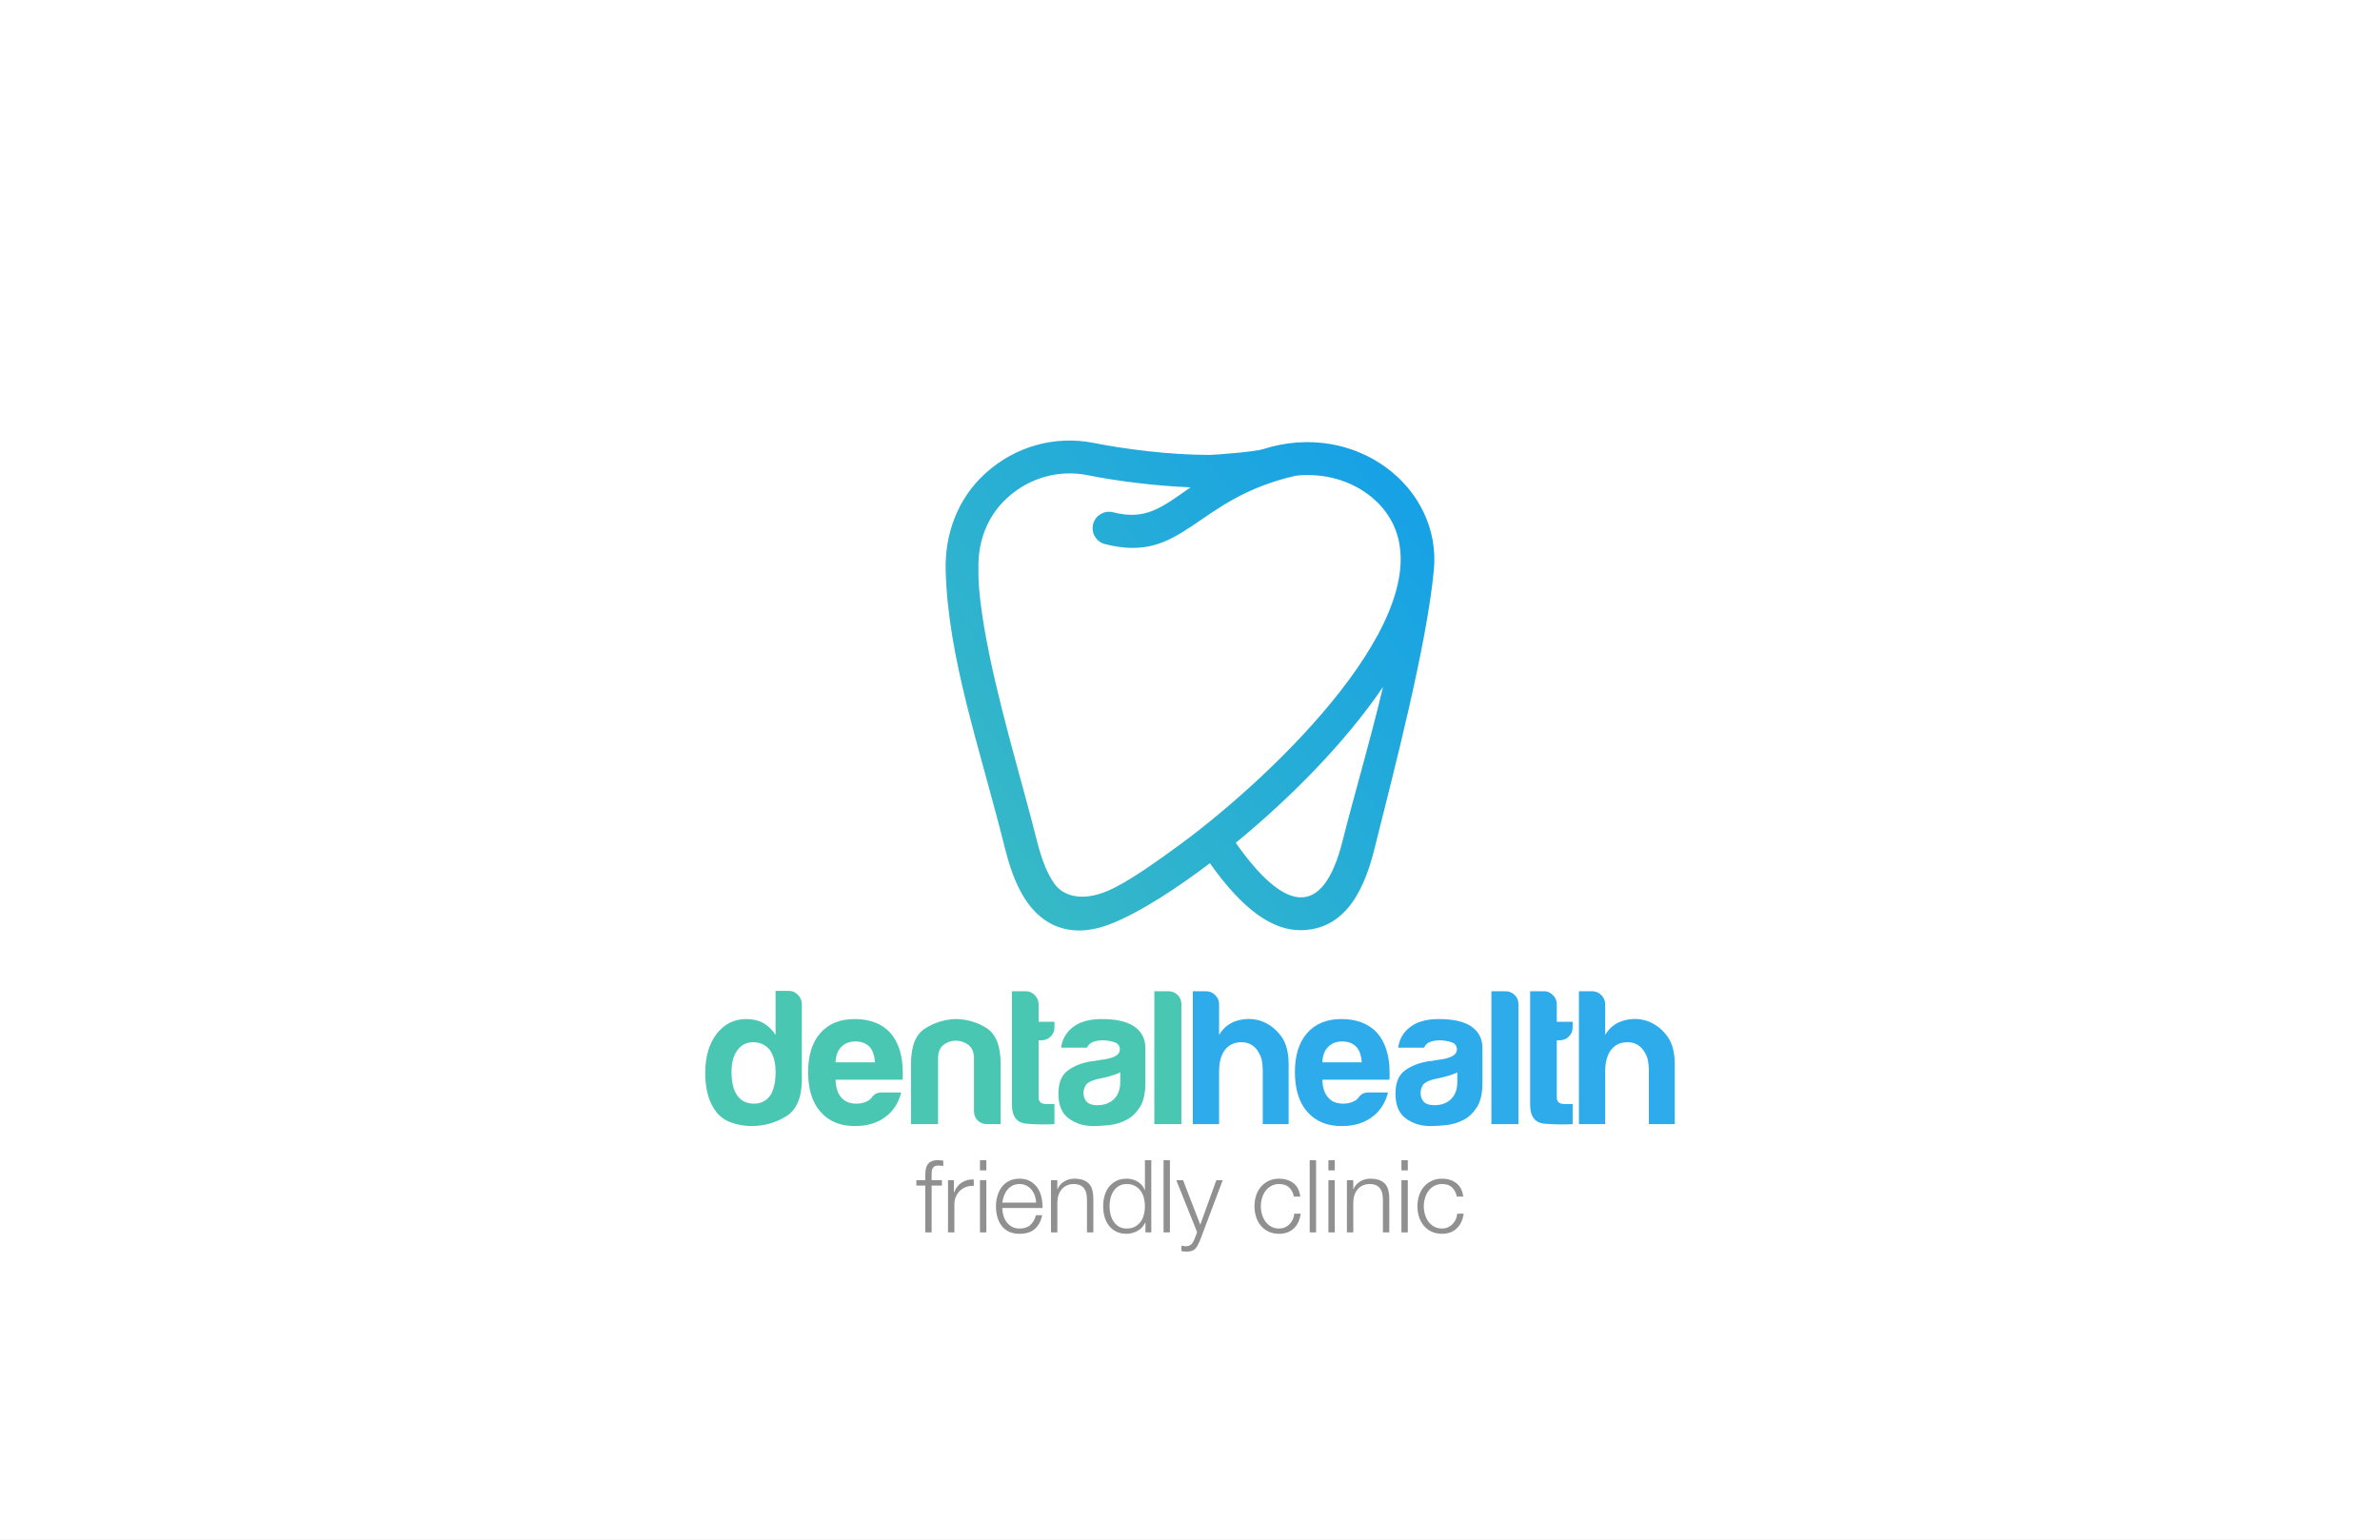
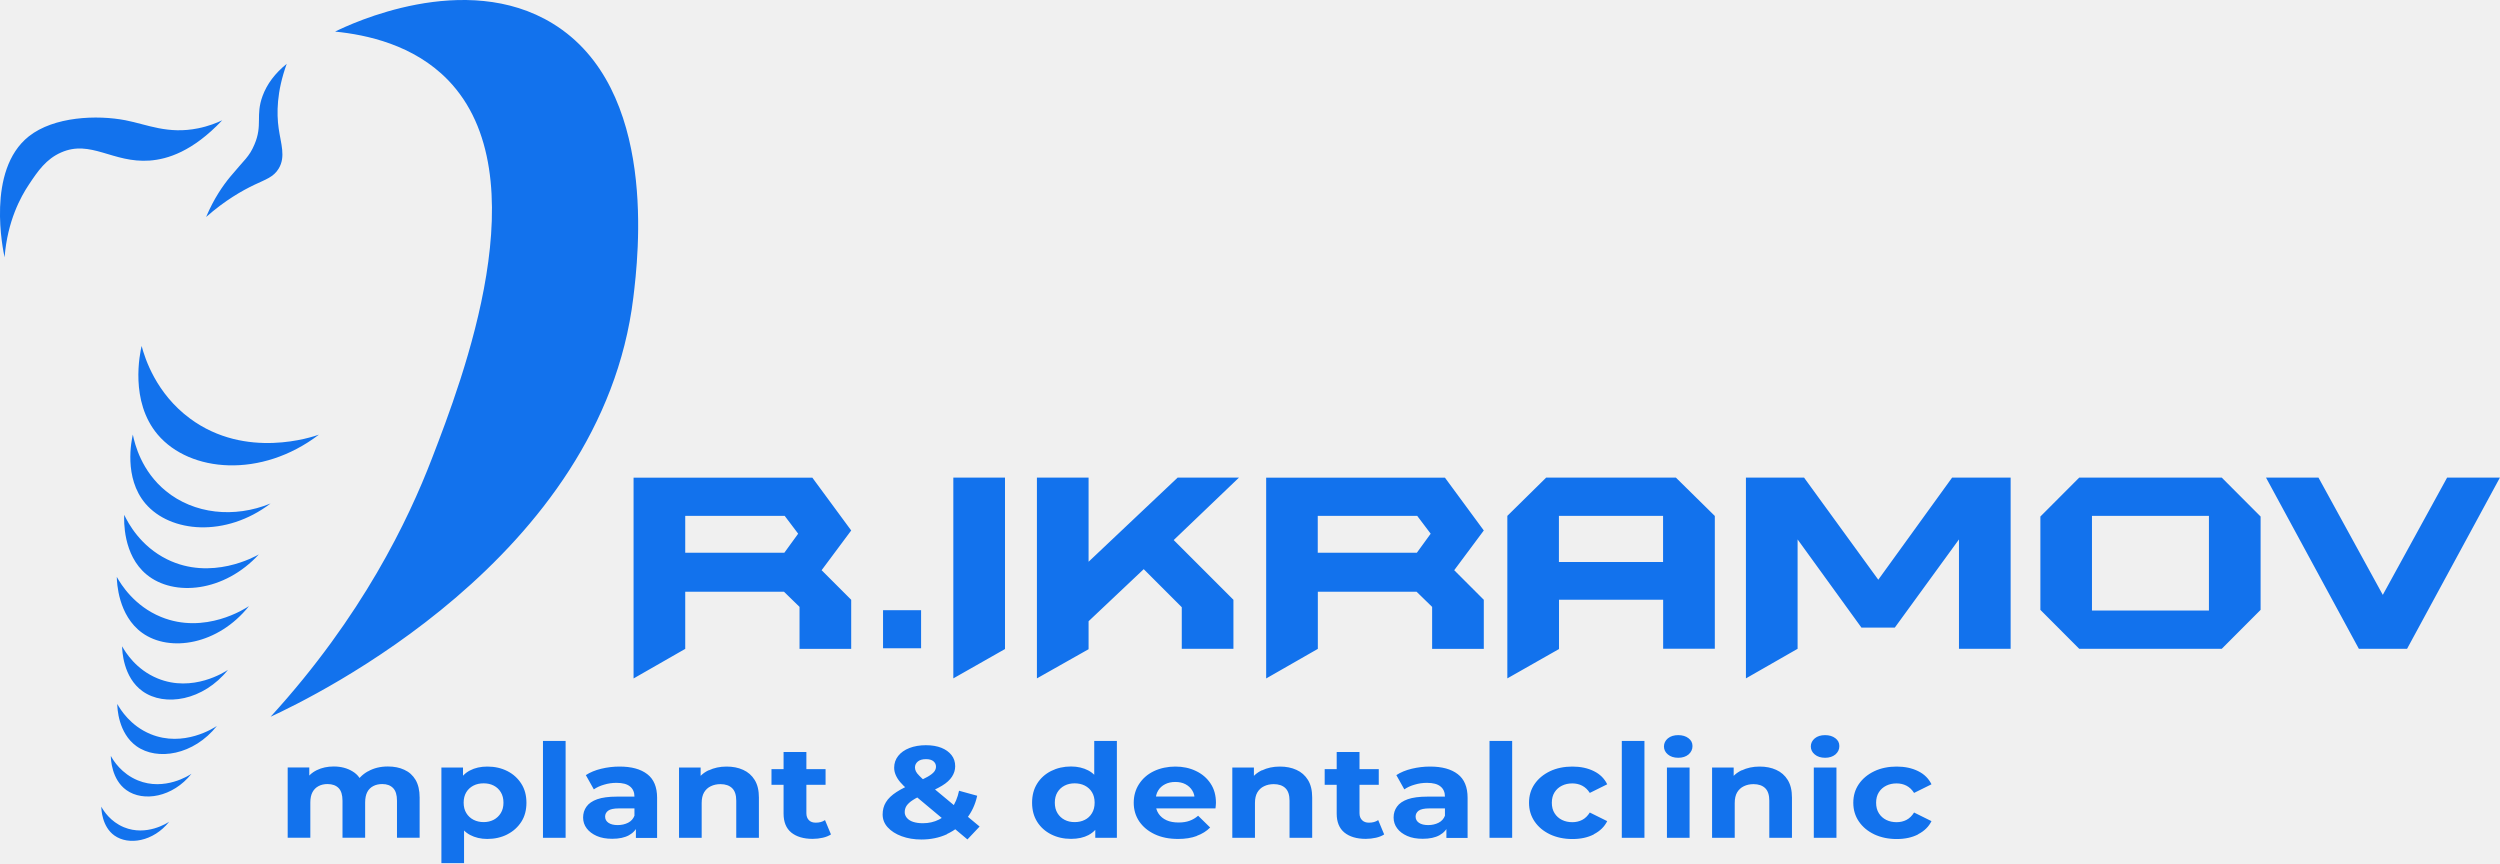
- <svg xmlns="http://www.w3.org/2000/svg" version="1.1" x="0px" y="0px" viewBox="0 0 841.89 544.677" style="enable-background:new 0 0 841.89 544.677;" xml:space="preserve">
-   <g id="BG">
-     <rect y="0" style="fill:#FFFFFF;" width="841.89" height="544.677" />
-   </g>
-   <g id="graphics">
-     <g>
-       <g>
-         <path style="fill:#4AC7B3;" d="M274.346,350.575h4.647c1.275,0,2.369,0.479,3.281,1.435c0.909,0.957,1.366,2.029,1.366,3.213     v26.654c0,6.472-1.868,10.846-5.604,13.123c-3.738,2.278-7.792,3.417-12.166,3.417c-2.371,0-4.694-0.389-6.972-1.162     c-2.278-0.773-4.101-2.026-5.467-3.759c-2.644-3.37-3.965-7.973-3.965-13.806c0-5.741,1.32-10.342,3.965-13.807     c2.733-3.554,6.24-5.33,10.524-5.33c2.277,0,4.283,0.457,6.015,1.366c1.822,1.094,3.281,2.508,4.374,4.237V350.575z      M258.764,379.28c0,3.646,0.683,6.424,2.05,8.338c1.367,1.914,3.325,2.87,5.878,2.87c2.46,0,4.374-0.956,5.741-2.87     c1.274-1.914,1.913-4.692,1.913-8.338c0-3.281-0.684-5.878-2.05-7.792c-1.459-1.821-3.418-2.733-5.878-2.733     c-2.371,0-4.237,0.957-5.604,2.87C259.446,373.449,258.764,375.999,258.764,379.28z" />
-         <path style="fill:#4AC7B3;" d="M311.969,386.524h6.835c-1.004,3.828-2.918,6.745-5.741,8.749     c-2.826,2.097-6.38,3.143-10.662,3.143c-5.194,0-9.25-1.685-12.165-5.058c-2.918-3.28-4.375-7.973-4.375-14.079     c0-5.831,1.412-10.389,4.238-13.669c2.915-3.371,6.971-5.058,12.165-5.058c5.468,0,9.705,1.64,12.712,4.921     c2.916,3.372,4.375,8.064,4.375,14.079c0,0.365,0,0.684,0,0.957c0,0.272,0,0.457,0,0.546c0,0.457-0.048,0.775-0.137,0.957     h-23.648c0.09,2.826,0.773,4.921,2.051,6.288c1.184,1.459,2.96,2.187,5.331,2.187c1.549,0,2.87-0.317,3.964-0.956     c0.273-0.09,0.523-0.25,0.752-0.478c0.227-0.227,0.479-0.479,0.752-0.752c0.09-0.273,0.432-0.637,1.025-1.094     C310.031,386.753,310.875,386.524,311.969,386.524z M295.565,375.862h13.943c-0.184-2.46-0.82-4.282-1.914-5.467     c-1.186-1.275-2.87-1.914-5.058-1.914c-2.006,0-3.645,0.639-4.921,1.914C296.339,371.672,295.655,373.494,295.565,375.862z" />
-         <path style="fill:#4AC7B3;" d="M353.966,397.733h-4.784c-1.366,0-2.483-0.432-3.349-1.299c-0.867-0.864-1.299-1.982-1.299-3.349     v-18.59c0-2.188-0.662-3.78-1.981-4.784c-1.322-1.002-2.803-1.504-4.442-1.504c-1.641,0-3.1,0.502-4.375,1.504     c-1.276,1.004-1.913,2.597-1.913,4.784v23.237h-9.568v-21.324c0-6.195,1.616-10.341,4.852-12.439     c3.233-2.096,6.811-3.233,10.73-3.417c4.009,0,7.699,1.048,11.071,3.144c3.371,2.098,5.058,6.335,5.058,12.712V397.733z" />
-         <path style="fill:#4AC7B3;" d="M372.999,397.733c-3.007,0.182-6.267,0.137-9.773-0.137c-3.509-0.273-5.263-2.505-5.263-6.698     v-40.187h4.921c1.184,0,2.232,0.457,3.143,1.366c0.91,0.912,1.367,2.006,1.367,3.281v6.15h5.604v1.914     c0,1.367-0.457,2.484-1.367,3.349c-0.912,0.867-2.005,1.299-3.28,1.299h-0.957v20.23c0,1.551,0.91,2.323,2.734,2.323h2.87     V397.733z" />
-         <path style="fill:#4AC7B3;" d="M398.457,396.229c-1.914,1.004-3.943,1.617-6.083,1.846c-2.143,0.227-4.032,0.342-5.673,0.342     c-3.28,0-6.151-0.889-8.611-2.666c-2.461-1.776-3.691-4.716-3.691-8.816c0-3.827,1.115-6.561,3.35-8.201     c2.232-1.641,5.079-2.734,8.543-3.28c0.455,0,1.002-0.068,1.641-0.205c0.636-0.137,1.366-0.25,2.187-0.342     c4.009-0.547,6.015-1.73,6.015-3.555c0-1.366-0.707-2.255-2.119-2.665c-1.413-0.41-2.712-0.615-3.896-0.615     c-1.277,0-2.415,0.184-3.417,0.547c-1.004,0.365-1.732,1.049-2.188,2.051h-9.158c0.363-2.824,1.641-5.147,3.827-6.972     c2.461-2.096,5.968-3.144,10.525-3.144c5.102,0,8.93,0.867,11.482,2.597c2.642,1.824,3.964,4.374,3.964,7.654v12.44     c0,3.646-0.662,6.493-1.981,8.543C401.851,393.838,400.278,395.32,398.457,396.229z M396.27,379.417     c-1.277,0.639-3.055,1.23-5.331,1.776l-3.144,0.684c-1.641,0.457-2.826,1.049-3.555,1.777c-0.639,1.004-0.956,2.006-0.956,3.007     c0,1.367,0.41,2.461,1.23,3.281c0.82,0.73,2.004,1.093,3.555,1.093c2.55,0,4.556-0.728,6.014-2.187     c1.457-1.457,2.188-3.462,2.188-6.015V379.417z" />
-         <path style="fill:#4AC7B3;" d="M408.331,350.712h4.921c1.275,0,2.369,0.434,3.28,1.298c0.91,0.867,1.367,1.938,1.367,3.213     v42.511h-9.568V350.712z" />
-         <path style="fill:#2DABEB;" d="M444.768,371.625c-1.367-1.913-3.236-2.87-5.605-2.87c-2.551,0-4.51,0.912-5.877,2.733     c-1.367,1.824-2.051,4.33-2.051,7.519v18.727h-9.295v-47.021h4.648c1.275,0,2.369,0.457,3.279,1.366     c0.91,0.912,1.367,2.006,1.367,3.281v10.798c1.641-2.733,3.965-4.464,6.973-5.194c3.006-0.727,5.877-0.546,8.611,0.547     c2.549,1.094,4.691,2.826,6.424,5.194c1.73,2.371,2.598,5.651,2.598,9.842v21.188h-9.158V378.87c0-1.367-0.115-2.618-0.342-3.759     C446.111,373.973,445.588,372.811,444.768,371.625z" />
-         <path style="fill:#2DABEB;" d="M484.168,386.524h6.834c-1.004,3.828-2.918,6.745-5.74,8.749     c-2.826,2.097-6.381,3.143-10.662,3.143c-5.195,0-9.25-1.685-12.166-5.058c-2.918-3.28-4.375-7.973-4.375-14.079     c0-5.831,1.412-10.389,4.238-13.669c2.916-3.371,6.971-5.058,12.166-5.058c5.467,0,9.705,1.64,12.711,4.921     c2.916,3.372,4.375,8.064,4.375,14.079c0,0.365,0,0.684,0,0.957c0,0.272,0,0.457,0,0.546c0,0.457-0.047,0.775-0.137,0.957     h-23.648c0.09,2.826,0.773,4.921,2.051,6.288c1.184,1.459,2.961,2.187,5.332,2.187c1.547,0,2.869-0.317,3.963-0.956     c0.273-0.09,0.523-0.25,0.752-0.478c0.227-0.227,0.478-0.479,0.752-0.752c0.09-0.273,0.432-0.637,1.025-1.094     C482.23,386.753,483.074,386.524,484.168,386.524z M467.764,375.862h13.943c-0.184-2.46-0.82-4.282-1.914-5.467     c-1.186-1.275-2.871-1.914-5.057-1.914c-2.006,0-3.647,0.639-4.922,1.914C468.537,371.672,467.853,373.494,467.764,375.862z" />
-         <path style="fill:#2DABEB;" d="M517.69,396.229c-1.914,1.004-3.943,1.617-6.082,1.846c-2.143,0.227-4.033,0.342-5.674,0.342     c-3.281,0-6.15-0.889-8.611-2.666c-2.461-1.776-3.691-4.716-3.691-8.816c0-3.827,1.115-6.561,3.35-8.201     c2.232-1.641,5.078-2.734,8.543-3.28c0.455,0,1.002-0.068,1.641-0.205c0.637-0.137,1.367-0.25,2.188-0.342     c4.008-0.547,6.014-1.73,6.014-3.555c0-1.366-0.707-2.255-2.119-2.665c-1.414-0.41-2.711-0.615-3.895-0.615     c-1.277,0-2.416,0.184-3.418,0.547c-1.004,0.365-1.732,1.049-2.188,2.051h-9.158c0.363-2.824,1.641-5.147,3.828-6.972     c2.461-2.096,5.967-3.144,10.525-3.144c5.102,0,8.93,0.867,11.482,2.597c2.641,1.824,3.963,4.374,3.963,7.654v12.44     c0,3.646-0.662,6.493-1.982,8.543C521.084,393.838,519.512,395.32,517.69,396.229z M515.502,379.417     c-1.277,0.639-3.055,1.23-5.33,1.776l-3.145,0.684c-1.641,0.457-2.826,1.049-3.555,1.777c-0.639,1.004-0.957,2.006-0.957,3.007     c0,1.367,0.41,2.461,1.23,3.281c0.82,0.73,2.004,1.093,3.555,1.093c2.551,0,4.555-0.728,6.014-2.187     c1.457-1.457,2.188-3.462,2.188-6.015V379.417z" />
-         <path style="fill:#2DABEB;" d="M527.565,350.712h4.92c1.275,0,2.369,0.434,3.281,1.298c0.91,0.867,1.367,1.938,1.367,3.213     v42.511h-9.568V350.712z" />
-         <path style="fill:#2DABEB;" d="M556.303,397.733c-3.008,0.182-6.268,0.137-9.773-0.137c-3.51-0.273-5.264-2.505-5.264-6.698     v-40.187h4.922c1.182,0,2.231,0.457,3.143,1.366c0.91,0.912,1.367,2.006,1.367,3.281v6.15h5.605v1.914     c0,1.367-0.457,2.484-1.367,3.349c-0.912,0.867-2.006,1.299-3.281,1.299h-0.957v20.23c0,1.551,0.91,2.323,2.734,2.323h2.871     V397.733z" />
-         <path style="fill:#2DABEB;" d="M581.35,371.625c-1.367-1.913-3.236-2.87-5.606-2.87c-2.551,0-4.51,0.912-5.877,2.733     c-1.367,1.824-2.051,4.33-2.051,7.519v18.727h-9.295v-47.021h4.648c1.275,0,2.369,0.457,3.279,1.366     c0.91,0.912,1.367,2.006,1.367,3.281v10.798c1.641-2.733,3.965-4.464,6.973-5.194c3.006-0.727,5.877-0.546,8.611,0.547     c2.549,1.094,4.691,2.826,6.424,5.194c1.731,2.371,2.598,5.651,2.598,9.842v21.188h-9.158V378.87     c0-1.367-0.115-2.618-0.342-3.759C582.693,373.973,582.17,372.811,581.35,371.625z" />
-       </g>
-     </g>
-     <g>
-       <path style="fill:#909091;" d="M329.55,419.466v16.566h-2.254v-16.566h-3.148v-1.896h3.148v-1.682c0-0.787,0.06-1.515,0.179-2.183    c0.119-0.667,0.346-1.239,0.68-1.717c0.334-0.478,0.793-0.847,1.378-1.109c0.584-0.262,1.329-0.393,2.236-0.393    c0.334,0,0.643,0.013,0.93,0.036c0.286,0.023,0.608,0.06,0.967,0.107v1.932c-0.311-0.048-0.597-0.09-0.859-0.125    c-0.263-0.036-0.524-0.054-0.787-0.054c-0.62,0-1.097,0.096-1.431,0.286c-0.335,0.191-0.579,0.447-0.733,0.77    c-0.155,0.321-0.245,0.697-0.269,1.127c-0.024,0.429-0.036,0.895-0.036,1.395v1.609h3.649v1.896H329.55z" />
-       <path style="fill:#909091;" d="M337.421,417.569v4.329h0.071c0.572-1.502,1.461-2.659,2.666-3.471    c1.204-0.811,2.642-1.181,4.311-1.108v2.254c-1.025-0.048-1.956,0.089-2.79,0.411c-0.835,0.322-1.557,0.781-2.165,1.378    s-1.079,1.306-1.413,2.129c-0.334,0.822-0.501,1.724-0.501,2.701v9.839h-2.254v-18.462H337.421z" />
-       <path style="fill:#909091;" d="M348.905,410.485v3.613h-2.254v-3.613H348.905z M348.905,417.569v18.462h-2.254v-18.462H348.905z" />
-       <path style="fill:#909091;" d="M354.898,429.931c0.226,0.871,0.59,1.652,1.091,2.344c0.501,0.692,1.133,1.265,1.896,1.718    c0.763,0.453,1.682,0.68,2.755,0.68c1.646,0,2.934-0.43,3.864-1.288c0.93-0.858,1.574-2.004,1.932-3.435h2.254    c-0.478,2.099-1.354,3.721-2.63,4.865c-1.275,1.145-3.083,1.718-5.42,1.718c-1.455,0-2.714-0.257-3.774-0.77    c-1.061-0.513-1.927-1.216-2.595-2.11c-0.668-0.895-1.162-1.933-1.484-3.113c-0.322-1.181-0.483-2.427-0.483-3.738    c0-1.217,0.161-2.409,0.483-3.578c0.322-1.169,0.816-2.212,1.484-3.131c0.668-0.918,1.533-1.657,2.595-2.218    c1.061-0.56,2.319-0.841,3.774-0.841c1.478,0,2.742,0.298,3.792,0.895c1.05,0.596,1.902,1.377,2.559,2.343    c0.655,0.967,1.127,2.075,1.413,3.328c0.286,1.252,0.405,2.521,0.358,3.81h-14.204    C354.559,428.22,354.671,429.061,354.898,429.931z M366.06,423.044c-0.274-0.787-0.661-1.485-1.162-2.094    c-0.501-0.607-1.109-1.097-1.825-1.467c-0.716-0.369-1.526-0.555-2.433-0.555c-0.931,0-1.753,0.186-2.469,0.555    c-0.716,0.37-1.324,0.859-1.825,1.467c-0.5,0.608-0.9,1.313-1.198,2.111c-0.299,0.8-0.495,1.616-0.59,2.451h11.949    C366.484,424.653,366.335,423.831,366.06,423.044z" />
-       <path style="fill:#909091;" d="M374.021,417.569v3.185h0.071c0.43-1.121,1.192-2.022,2.29-2.701c1.097-0.68,2.302-1.02,3.613-1.02    c1.288,0,2.367,0.167,3.238,0.501c0.87,0.334,1.568,0.805,2.093,1.413c0.525,0.608,0.895,1.354,1.109,2.236    c0.215,0.882,0.322,1.872,0.322,2.969v11.879h-2.254v-11.521c0-0.787-0.072-1.521-0.215-2.2c-0.144-0.68-0.394-1.271-0.752-1.772    c-0.357-0.501-0.84-0.895-1.448-1.181s-1.366-0.43-2.272-0.43c-0.906,0-1.712,0.161-2.415,0.483    c-0.704,0.322-1.3,0.764-1.789,1.324c-0.489,0.561-0.871,1.229-1.145,2.003c-0.274,0.775-0.424,1.616-0.447,2.522v10.77h-2.254    v-18.462H374.021z" />
-       <path style="fill:#909091;" d="M405.185,436.031v-3.506h-0.071c-0.239,0.596-0.591,1.145-1.056,1.646    c-0.466,0.501-0.996,0.925-1.593,1.27c-0.596,0.347-1.234,0.614-1.914,0.806c-0.68,0.19-1.353,0.286-2.021,0.286    c-1.407,0-2.63-0.257-3.667-0.77c-1.037-0.513-1.902-1.216-2.594-2.11c-0.692-0.895-1.205-1.933-1.539-3.113    c-0.334-1.181-0.501-2.427-0.501-3.738c0-1.312,0.167-2.559,0.501-3.739c0.334-1.181,0.847-2.219,1.539-3.112    c0.691-0.895,1.557-1.604,2.594-2.129c1.037-0.524,2.26-0.787,3.667-0.787c0.691,0,1.365,0.083,2.021,0.25    c0.656,0.167,1.271,0.424,1.843,0.77c0.572,0.346,1.079,0.768,1.521,1.27s0.781,1.086,1.02,1.754h0.072v-10.591h2.254v25.546    H405.185z M392.823,429.645c0.227,0.942,0.584,1.783,1.073,2.522c0.488,0.74,1.114,1.342,1.878,1.807    c0.764,0.466,1.682,0.698,2.755,0.698c1.192,0,2.2-0.232,3.023-0.698c0.823-0.465,1.49-1.066,2.004-1.807    c0.513-0.739,0.882-1.58,1.109-2.522c0.226-0.941,0.34-1.89,0.34-2.844s-0.114-1.902-0.34-2.845    c-0.228-0.942-0.597-1.783-1.109-2.522c-0.514-0.739-1.181-1.342-2.004-1.807c-0.823-0.465-1.831-0.698-3.023-0.698    c-1.073,0-1.991,0.233-2.755,0.698c-0.764,0.465-1.39,1.067-1.878,1.807c-0.489,0.739-0.847,1.58-1.073,2.522    c-0.227,0.942-0.34,1.891-0.34,2.845S392.596,428.703,392.823,429.645z" />
-       <path style="fill:#909091;" d="M413.843,410.485v25.546h-2.254v-25.546H413.843z" />
-       <path style="fill:#909091;" d="M418.493,417.569l6.083,15.743l5.688-15.743h2.255l-8.016,21.253    c-0.334,0.787-0.643,1.436-0.93,1.949c-0.286,0.513-0.603,0.918-0.948,1.217c-0.347,0.298-0.751,0.513-1.216,0.645    c-0.466,0.131-1.057,0.196-1.771,0.196c-0.454-0.024-0.806-0.042-1.056-0.054c-0.251-0.012-0.472-0.054-0.662-0.125v-1.896    c0.263,0.048,0.519,0.09,0.77,0.125c0.25,0.036,0.506,0.054,0.769,0.054c0.502,0,0.913-0.071,1.234-0.215    c0.322-0.143,0.603-0.34,0.842-0.59c0.238-0.25,0.441-0.555,0.607-0.912c0.167-0.358,0.346-0.752,0.537-1.181l0.787-2.075    l-7.37-18.391H418.493z" />
-       <path style="fill:#909091;" d="M455.99,420.109c-0.836-0.787-2.004-1.181-3.508-1.181c-1.072,0-2.016,0.228-2.826,0.681    c-0.811,0.453-1.484,1.05-2.021,1.788c-0.537,0.74-0.941,1.581-1.217,2.522c-0.273,0.942-0.41,1.902-0.41,2.881    c0,0.977,0.137,1.938,0.41,2.88c0.275,0.942,0.68,1.783,1.217,2.522c0.537,0.739,1.211,1.336,2.021,1.789    c0.811,0.453,1.754,0.68,2.826,0.68c0.691,0,1.348-0.131,1.969-0.394c0.619-0.263,1.168-0.626,1.646-1.092    c0.477-0.465,0.869-1.02,1.18-1.663c0.311-0.645,0.5-1.348,0.572-2.111h2.254c-0.31,2.242-1.133,3.989-2.469,5.241    c-1.336,1.253-3.053,1.879-5.152,1.879c-1.406,0-2.652-0.257-3.738-0.77c-1.086-0.513-1.998-1.21-2.736-2.093    c-0.74-0.882-1.301-1.914-1.682-3.095c-0.383-1.181-0.572-2.439-0.572-3.774c0-1.336,0.19-2.595,0.572-3.775    c0.381-1.181,0.941-2.212,1.682-3.095c0.738-0.882,1.65-1.586,2.736-2.11c1.086-0.524,2.332-0.787,3.738-0.787    c1.98,0,3.656,0.524,5.027,1.574s2.188,2.636,2.451,4.758h-2.254C457.396,421.982,456.824,420.897,455.99,420.109z" />
-       <path style="fill:#909091;" d="M465.543,410.485v25.546h-2.254v-25.546H465.543z" />
-       <path style="fill:#909091;" d="M472.162,410.485v3.613h-2.254v-3.613H472.162z M472.162,417.569v18.462h-2.254v-18.462H472.162z" />
-       <path style="fill:#909091;" d="M478.709,417.569v3.185h0.07c0.43-1.121,1.193-2.022,2.291-2.701c1.096-0.68,2.301-1.02,3.613-1.02    c1.287,0,2.367,0.167,3.238,0.501c0.869,0.334,1.568,0.805,2.092,1.413c0.525,0.608,0.894,1.354,1.109,2.236    c0.215,0.882,0.322,1.872,0.322,2.969v11.879h-2.254v-11.521c0-0.787-0.072-1.521-0.215-2.2c-0.143-0.68-0.393-1.271-0.752-1.772    c-0.357-0.501-0.84-0.895-1.449-1.181c-0.607-0.286-1.365-0.43-2.272-0.43c-0.906,0-1.711,0.161-2.414,0.483    c-0.705,0.322-1.301,0.764-1.789,1.324c-0.49,0.561-0.871,1.229-1.145,2.003c-0.275,0.775-0.424,1.616-0.447,2.522v10.77h-2.254    v-18.462H478.709z" />
-       <path style="fill:#909091;" d="M497.992,410.485v3.613h-2.254v-3.613H497.992z M497.992,417.569v18.462h-2.254v-18.462H497.992z" />
-       <path style="fill:#909091;" d="M513.629,420.109c-0.836-0.787-2.004-1.181-3.508-1.181c-1.072,0-2.016,0.228-2.826,0.681    c-0.811,0.453-1.484,1.05-2.022,1.788c-0.537,0.74-0.941,1.581-1.217,2.522c-0.273,0.942-0.41,1.902-0.41,2.881    c0,0.977,0.137,1.938,0.41,2.88c0.275,0.942,0.68,1.783,1.217,2.522c0.537,0.739,1.211,1.336,2.022,1.789    c0.811,0.453,1.754,0.68,2.826,0.68c0.691,0,1.348-0.131,1.969-0.394c0.619-0.263,1.168-0.626,1.646-1.092    c0.477-0.465,0.869-1.02,1.18-1.663c0.311-0.645,0.5-1.348,0.572-2.111h2.254c-0.311,2.242-1.133,3.989-2.469,5.241    c-1.336,1.253-3.053,1.879-5.152,1.879c-1.406,0-2.652-0.257-3.738-0.77c-1.086-0.513-1.998-1.21-2.736-2.093    c-0.74-0.882-1.301-1.914-1.682-3.095c-0.383-1.181-0.572-2.439-0.572-3.774c0-1.336,0.189-2.595,0.572-3.775    c0.381-1.181,0.941-2.212,1.682-3.095c0.738-0.882,1.65-1.586,2.736-2.11c1.086-0.524,2.332-0.787,3.738-0.787    c1.98,0,3.656,0.524,5.027,1.574s2.188,2.636,2.451,4.758h-2.254C515.035,421.982,514.463,420.897,513.629,420.109z" />
-     </g>
-     <linearGradient id="SVGID_1_" gradientUnits="userSpaceOnUse" x1="249.798" y1="370.408" x2="609.798" y2="92.408">
-       <stop offset="0" style="stop-color:#4AC7B3" />
-       <stop offset="1" style="stop-color:#0091FC" />
-     </linearGradient>
-     <path style="fill:url(#SVGID_1_);" d="M446.788,158.905c-3.191,1.012-17.383,2.051-18.936,2.051   c-14.518,0-30.577-2.171-40.824-4.216c-13.872-2.768-27.903,1.157-38.499,10.769c-9.919,8.995-14.314,21.667-14.014,34.08   c0.757,31.226,12.049,62.807,20.999,98.649c2.618,10.484,6.617,20.016,13.871,25.123c5.835,4.107,13.345,5.265,22.577,1.877   c11.533-4.232,26.28-14.436,36.025-21.825c11.406,16.172,22.073,23.956,32.484,23.698c16.707-0.375,22.693-16.657,25.746-28.873   c6.766-27.094,18.461-71.64,20.998-98.648C509.957,172.422,479.581,148.501,446.788,158.905z M414.794,300.705   c-3.168,2.259-12.524,9.243-20.419,13.319c-10.577,5.461-17.895,3.258-21.143-1.019c-2.197-2.892-4.469-7.669-6.446-15.584   c-5.107-20.448-14.509-50.915-18.629-75.4c-2.377-14.139-2.01-19.101-2.05-21.278c-0.165-8.856,2.943-18.021,10.228-24.628   c7.842-7.112,18.201-10.022,28.42-7.981c9.237,1.845,22.995,3.764,36.39,4.293c-10.243,7.162-15.862,11.78-27.392,8.823   c-3.106-0.794-6.273,1.077-7.071,4.184c-0.796,3.109,1.077,6.274,4.186,7.071c27.995,7.17,31.388-16.071,67.604-24.215   c16.568-1.703,30.803,7.115,35.319,19.548C506.211,222.037,446.755,277.901,414.794,300.705z M474.945,297.422   c-7.121,28.515-20.998,24.728-37.811,0.77c18.685-15.324,38.392-34.987,52.087-55.142   C484.637,262.427,478.728,282.275,474.945,297.422z" />
+ <svg xmlns="http://www.w3.org/2000/svg" id="Layer_2" data-name="Layer 2" viewBox="0 0 310.15 107.08">
+   <defs>
+     <style>
+       .cls-1 {
+         fill: #1272ed;
+         stroke-width: 0px;
+       }
+     </style>
+   </defs>
+   <g id="Layer_1-2" data-name="Layer 1">
+     <path class="cls-1" d="M53.57,56.92c3.84-9.97,13.52-35.13,2-47-4.25-4.38-10.1-5.61-14-6,1.9-.94,16.1-7.68,27-1,13.15,8.06,10.61,28.97,10,34-3.93,32.33-39.78,49.58-45,52,11.41-12.5,17.1-24.46,20-32ZM.57,31.92c.35-4.52,2.02-7.53,3-9,1.13-1.71,2.15-3.18,4-4,3.7-1.64,6.42,1.33,11,1,2.19-.16,5.33-1.11,9-5-.67.32-1.7.74-3,1-3.74.76-6.29-.47-9-1-3.52-.68-8.87-.48-12,2C-1.74,21.14.39,31.11.57,31.92ZM25.57,26.92c2.35-2.07,4.47-3.27,6-4,1.39-.66,2.37-.95,3-2,.9-1.48.27-3.08,0-5-.26-1.85-.26-4.52,1-8-1.45,1.17-2.45,2.5-3,4-.89,2.43.04,3.56-1,6-.66,1.56-1.22,1.85-3,4-.87,1.05-2.02,2.67-3,5ZM39.57,53.92c-.72.26-9.05,3.15-16-2-4.21-3.11-5.59-7.46-6-9-.21.91-1.5,6.87,2,11,3.99,4.7,12.85,5.46,20,0ZM33.57,62.46c-4.52,1.86-9.52,1.3-13-1.55-3.01-2.46-3.85-5.8-4.09-7-.16.71-1.16,5.34,1.55,8.55,3.1,3.65,9.98,4.24,15.54,0ZM32.13,68.77c-.47.27-5.91,3.33-11.4.62-3.32-1.64-4.83-4.49-5.32-5.52-.03.66-.18,4.98,2.78,7.41,3.37,2.78,9.64,2.18,13.94-2.52ZM30.89,75.19c-.43.29-5.47,3.59-10.93,1.34-3.3-1.36-4.94-4.01-5.47-4.96.01.64.15,4.8,3.16,6.95,3.42,2.45,9.42,1.47,13.24-3.33ZM28.3,83.09c-.35.24-4.39,2.88-8.76,1.07-2.65-1.09-3.96-3.21-4.39-3.98,0,.51.12,3.85,2.53,5.57,2.75,1.97,7.55,1.18,10.62-2.67ZM26.91,90.06c-.33.22-4.12,2.71-8.24,1.01-2.49-1.03-3.72-3.02-4.12-3.74,0,.48.11,3.62,2.38,5.24,2.58,1.85,7.1,1.11,9.98-2.51ZM23.76,95.99c-.26.18-3.34,2.19-6.67.82-2.02-.83-3.02-2.44-3.34-3.03,0,.39.09,2.93,1.93,4.24,2.09,1.5,5.75.9,8.08-2.03ZM20.99,101.94c-.22.15-2.81,1.84-5.61.69-1.7-.7-2.54-2.06-2.81-2.55,0,.33.08,2.47,1.62,3.57,1.76,1.26,4.84.76,6.8-1.71ZM105.6,74.41l-3.67-3.67,3.67-4.93-4.82-6.55h-22.18v24.91l6.41-3.67v-7.09h12.25l1.93,1.88v5.21h6.41v-6.08ZM97.3,68.57h-12.29v-4.57h12.34l1.67,2.21-1.72,2.37ZM114.27,75.7h-4.72v4.72h4.72v-4.72ZM124.68,59.25h-6.41v24.91l6.41-3.64v-21.27ZM146.1,59.25l-11.05,10.44v-10.44h-6.41v24.91l6.41-3.62v-3.47l6.84-6.46,4.72,4.72v5.16h6.41v-6.08l-7.41-7.41,8.1-7.75h-7.6ZM184.08,74.41l-3.67-3.67,3.67-4.93-4.82-6.55h-22.18v24.91l6.41-3.67v-7.09h12.25l1.93,1.88v5.21h6.41v-6.08ZM175.77,68.57h-12.29v-4.57h12.34l1.67,2.21-1.72,2.37ZM212.73,64l-4.82-4.75h-16.09l-4.82,4.75v20.16l6.41-3.64v-6.12h12.92v6.08h6.41v-16.49ZM193.4,69.72v-5.72h12.92v5.72h-12.92ZM249.42,59.25h-7.24l-9.16,12.67-9.21-12.67h-7.21v24.91l6.41-3.67v-13.57l7.92,10.94h4.14l7.96-10.94v13.57h6.41v-21.24ZM280.45,64.08l-4.82-4.83h-17.68l-4.82,4.83v11.58l4.82,4.83h17.68l4.82-4.83v-11.58ZM259.53,75.74v-11.74h14.51v11.74h-14.51ZM303.59,59.25l-7.98,14.55-7.98-14.55h-6.51l11.52,21.24h5.98l11.52-21.24h-6.55ZM45.63,95.7c-.71.4-1.22.94-1.55,1.61l.99.24c-.22-.83-.66-1.45-1.33-1.85-.67-.41-1.45-.61-2.34-.61-.78,0-1.48.15-2.11.46s-1.1.76-1.42,1.35l.5.68v-2.37h-2.68v8.72h2.81v-4.37c0-.53.09-.96.27-1.29.18-.33.43-.58.76-.75.32-.17.69-.25,1.1-.25.6,0,1.06.17,1.38.5.32.33.48.85.48,1.56v4.6h2.81v-4.37c0-.53.09-.96.26-1.29.17-.33.42-.58.75-.75.32-.17.7-.25,1.12-.25.58,0,1.02.17,1.34.5.32.33.48.85.48,1.56v4.6h2.81v-4.99c0-.89-.17-1.61-.5-2.18-.34-.57-.8-.99-1.4-1.26-.59-.28-1.28-.41-2.04-.41-.94,0-1.76.2-2.47.61ZM57.57,107.08v-4.91l-.18-2.58.05-2.59v-1.78h-2.68v11.86h2.81ZM62.94,103.51c.73-.37,1.3-.89,1.73-1.55.43-.66.64-1.46.64-2.37s-.21-1.7-.64-2.37c-.43-.67-1-1.19-1.73-1.56-.73-.37-1.55-.56-2.48-.56-.83,0-1.55.16-2.17.49-.62.32-1.09.82-1.41,1.47-.32.66-.49,1.5-.49,2.53s.17,1.85.51,2.52c.34.66.82,1.16,1.43,1.48.61.32,1.32.49,2.12.49.92,0,1.75-.19,2.48-.56ZM58.74,101.7c-.37-.19-.67-.47-.89-.83-.22-.36-.33-.79-.33-1.29s.11-.94.33-1.3c.22-.36.52-.63.89-.82.37-.19.79-.28,1.26-.28s.88.09,1.25.28c.37.19.66.46.88.82.22.36.33.79.33,1.3s-.11.93-.33,1.29c-.22.36-.52.64-.88.83-.37.19-.78.29-1.25.29s-.89-.1-1.26-.29ZM70.17,103.94v-12.02h-2.81v12.02h2.81ZM78.03,103.62c.54-.3.91-.72,1.12-1.26l-.43-1.18c-.16.4-.42.7-.8.89s-.81.29-1.29.29-.86-.09-1.14-.28c-.28-.19-.42-.45-.42-.77,0-.29.12-.54.37-.73.25-.19.7-.29,1.36-.29h2.27v-1.46h-2.56c-1,0-1.8.11-2.41.32-.61.22-1.06.52-1.34.92-.28.39-.42.84-.42,1.35s.15.95.44,1.34.71.71,1.25.95,1.18.35,1.93.35c.85,0,1.55-.15,2.09-.45ZM81.52,103.94v-4.97c0-1.33-.41-2.31-1.22-2.93-.82-.63-1.96-.94-3.44-.94-.77,0-1.52.09-2.27.27-.74.18-1.38.44-1.91.79l.99,1.77c.36-.25.79-.45,1.29-.59.5-.15,1-.22,1.52-.22.76,0,1.32.15,1.68.45.37.3.55.72.55,1.26v3.05l.18.37v1.7h2.63ZM87.91,95.56c-.65.31-1.15.76-1.49,1.34l.5.73v-2.41h-2.68v8.72h2.81v-4.31c0-.55.1-.99.3-1.33.2-.33.47-.59.83-.76.35-.17.75-.26,1.2-.26.62,0,1.11.17,1.45.5.34.33.51.85.51,1.56v4.6h2.81v-4.99c0-.89-.17-1.61-.52-2.18-.35-.57-.83-.99-1.43-1.26-.61-.28-1.29-.41-2.06-.41-.83,0-1.57.16-2.21.47ZM102.42,97.36v-1.94h-6.71v1.94h6.71ZM102.07,103.93c.4-.09.74-.23,1.02-.41l-.74-1.78c-.31.22-.7.32-1.15.32-.36,0-.65-.1-.85-.31s-.31-.49-.31-.86v-7.6h-2.83v7.65c0,1.04.32,1.82.95,2.34.64.52,1.52.79,2.66.79.43,0,.85-.05,1.25-.14ZM117.48,103.47c.95-.44,1.76-1.07,2.41-1.88.65-.81,1.1-1.77,1.34-2.87l-2.25-.62c-.18.86-.49,1.6-.92,2.2-.43.61-.95,1.06-1.56,1.37-.61.31-1.28.46-2.01.46-.47,0-.87-.06-1.21-.17-.34-.11-.59-.28-.77-.49-.18-.22-.27-.45-.27-.71,0-.3.08-.57.23-.8.16-.23.41-.47.77-.7.36-.24.84-.48,1.44-.73.89-.36,1.61-.71,2.18-1.05s.98-.72,1.24-1.12c.26-.4.4-.83.4-1.3,0-.54-.15-1-.46-1.39s-.73-.69-1.26-.9c-.53-.21-1.17-.32-1.92-.32s-1.45.12-2.04.35c-.59.23-1.06.56-1.39.98-.33.42-.5.91-.5,1.46,0,.3.06.6.19.9.13.3.31.6.57.9.25.3.58.62.99.96l7.34,6.14,1.51-1.6-6.64-5.52c-.37-.32-.66-.59-.85-.79-.2-.2-.34-.38-.41-.53s-.12-.32-.12-.48c0-.3.12-.55.36-.75.24-.2.58-.29,1.01-.29.41,0,.72.09.93.27.21.18.31.4.31.67,0,.22-.08.42-.23.62-.16.2-.42.4-.8.62s-.9.46-1.57.75c-.94.38-1.7.76-2.3,1.15s-1.04.81-1.31,1.26c-.28.45-.41.96-.41,1.52,0,.61.21,1.14.63,1.6.42.46.99.83,1.72,1.1.73.27,1.54.41,2.46.41,1.16,0,2.22-.22,3.18-.66ZM135.05,103.59c.61-.32,1.07-.81,1.4-1.48.32-.67.49-1.51.49-2.53s-.17-1.87-.51-2.53c-.34-.66-.81-1.15-1.42-1.47-.61-.32-1.33-.49-2.14-.49-.91,0-1.73.19-2.47.56-.73.37-1.31.89-1.73,1.56-.42.67-.63,1.46-.63,2.37s.21,1.7.63,2.37c.42.67,1,1.19,1.73,1.56.73.37,1.55.56,2.47.56.85,0,1.58-.16,2.19-.48ZM132.08,101.71c-.37-.19-.67-.47-.89-.83s-.33-.8-.33-1.3.11-.94.33-1.3c.22-.36.52-.63.89-.82.37-.19.79-.28,1.24-.28s.89.09,1.26.28c.37.19.67.46.89.82.22.36.33.79.33,1.3s-.11.93-.33,1.3c-.22.37-.52.65-.89.83-.37.19-.79.28-1.26.28s-.87-.09-1.24-.28ZM138.56,103.94v-12.02h-2.81v5.07l.18,2.58-.05,2.59v1.78h2.68ZM148.46,103.7c.67-.24,1.23-.59,1.67-1.04l-1.49-1.46c-.32.28-.68.49-1.07.63-.39.14-.84.21-1.34.21-.59,0-1.09-.09-1.51-.28-.42-.19-.75-.46-.99-.82-.24-.36-.36-.78-.36-1.26v-.39c0-.46.1-.87.31-1.21.2-.34.49-.6.86-.79.37-.19.79-.28,1.27-.28s.9.09,1.26.28c.36.19.64.45.85.79s.3.73.29,1.18l1.1-.44h-6.39v1.47h7.87c.01-.11.02-.22.04-.35s.02-.24.02-.33c0-.94-.22-1.74-.67-2.41-.44-.67-1.05-1.19-1.81-1.55-.76-.37-1.62-.55-2.56-.55s-1.87.19-2.66.57c-.79.38-1.4.92-1.84,1.6-.44.68-.66,1.45-.66,2.32s.23,1.63.68,2.31c.46.67,1.1,1.21,1.93,1.6.83.39,1.79.58,2.9.58.88,0,1.65-.12,2.32-.37ZM156.55,95.56c-.65.31-1.15.76-1.49,1.34l.5.73v-2.41h-2.68v8.72h2.81v-4.31c0-.55.1-.99.3-1.33.2-.33.47-.59.83-.76.35-.17.75-.26,1.2-.26.62,0,1.11.17,1.45.5.34.33.51.85.51,1.56v4.6h2.81v-4.99c0-.89-.17-1.61-.52-2.18-.35-.57-.83-.99-1.43-1.26-.61-.28-1.29-.41-2.06-.41-.83,0-1.57.16-2.21.47ZM171.05,97.36v-1.94h-6.71v1.94h6.71ZM170.7,103.93c.4-.09.74-.23,1.02-.41l-.74-1.78c-.31.22-.7.32-1.15.32-.36,0-.64-.1-.85-.31s-.32-.49-.32-.86v-7.6h-2.83v7.65c0,1.04.32,1.82.95,2.34.64.52,1.52.79,2.66.79.43,0,.85-.05,1.25-.14ZM178.58,103.62c.54-.3.91-.72,1.12-1.26l-.43-1.18c-.16.4-.42.7-.8.89s-.81.29-1.29.29-.86-.09-1.14-.28c-.28-.19-.42-.45-.42-.77,0-.29.12-.54.37-.73.25-.19.7-.29,1.36-.29h2.27v-1.46h-2.56c-1,0-1.8.11-2.41.32-.61.22-1.06.52-1.34.92-.28.39-.42.84-.42,1.35s.15.95.44,1.34c.29.4.71.71,1.25.95s1.18.35,1.93.35c.85,0,1.55-.15,2.09-.45ZM182.07,103.94v-4.97c0-1.33-.41-2.31-1.22-2.93-.82-.63-1.96-.94-3.44-.94-.77,0-1.52.09-2.27.27-.74.18-1.38.44-1.91.79l.99,1.77c.36-.25.79-.45,1.29-.59.5-.15,1-.22,1.52-.22.76,0,1.32.15,1.68.45.37.3.55.72.55,1.26v3.05l.18.37v1.7h2.63ZM187.6,103.94v-12.02h-2.81v12.02h2.81ZM197.74,103.49c.76-.39,1.31-.93,1.65-1.62l-2.16-1.07c-.26.42-.58.73-.95.92-.37.19-.78.28-1.22.28-.47,0-.89-.09-1.28-.28-.38-.19-.69-.46-.92-.83-.23-.36-.34-.8-.34-1.3s.11-.94.34-1.3c.23-.36.53-.63.92-.82.38-.19.81-.28,1.28-.28.44,0,.85.09,1.22.28.37.19.69.49.95.9l2.16-1.07c-.34-.7-.88-1.25-1.65-1.63-.76-.38-1.65-.57-2.67-.57s-1.97.19-2.78.58c-.81.39-1.45.92-1.91,1.59-.46.67-.69,1.44-.69,2.32s.23,1.64.69,2.32,1.1,1.21,1.91,1.6c.81.38,1.74.58,2.78.58s1.91-.19,2.67-.58ZM204.01,103.94v-12.02h-2.81v12.02h2.81ZM209.48,93.6c.32-.28.49-.62.49-1.04s-.17-.73-.5-.98c-.33-.25-.75-.38-1.27-.38s-.95.13-1.28.4c-.32.27-.49.61-.49,1s.16.73.49,1c.32.27.75.41,1.28.41s.95-.14,1.28-.41ZM209.61,103.94v-8.72h-2.81v8.72h2.81ZM216.07,95.56c-.65.31-1.15.76-1.49,1.34l.5.73v-2.41h-2.68v8.72h2.81v-4.31c0-.55.1-.99.3-1.33.2-.33.47-.59.83-.76.35-.17.75-.26,1.2-.26.62,0,1.11.17,1.45.5.34.33.51.85.51,1.56v4.6h2.81v-4.99c0-.89-.17-1.61-.52-2.18-.35-.57-.83-.99-1.43-1.26-.61-.28-1.29-.41-2.06-.41-.83,0-1.57.16-2.21.47ZM227.7,93.6c.32-.28.49-.62.49-1.04s-.17-.73-.5-.98c-.33-.25-.75-.38-1.27-.38s-.95.13-1.28.4c-.32.27-.49.61-.49,1s.16.73.49,1c.32.27.75.41,1.28.41s.95-.14,1.28-.41ZM227.83,103.94v-8.72h-2.81v8.72h2.81ZM237.97,103.49c.76-.39,1.31-.93,1.65-1.62l-2.16-1.07c-.26.42-.58.73-.95.92-.37.19-.78.28-1.22.28-.47,0-.89-.09-1.28-.28-.38-.19-.69-.46-.92-.83-.23-.36-.34-.8-.34-1.3s.11-.94.34-1.3c.23-.36.53-.63.92-.82.38-.19.81-.28,1.28-.28.44,0,.85.09,1.22.28.37.19.69.49.95.9l2.16-1.07c-.34-.7-.88-1.25-1.65-1.63-.76-.38-1.65-.57-2.67-.57s-1.97.19-2.78.58c-.81.39-1.45.92-1.91,1.59-.46.67-.69,1.44-.69,2.32s.23,1.64.69,2.32,1.1,1.21,1.91,1.6c.81.38,1.74.58,2.78.58s1.91-.19,2.67-.58Z" />
  </g>
</svg>
